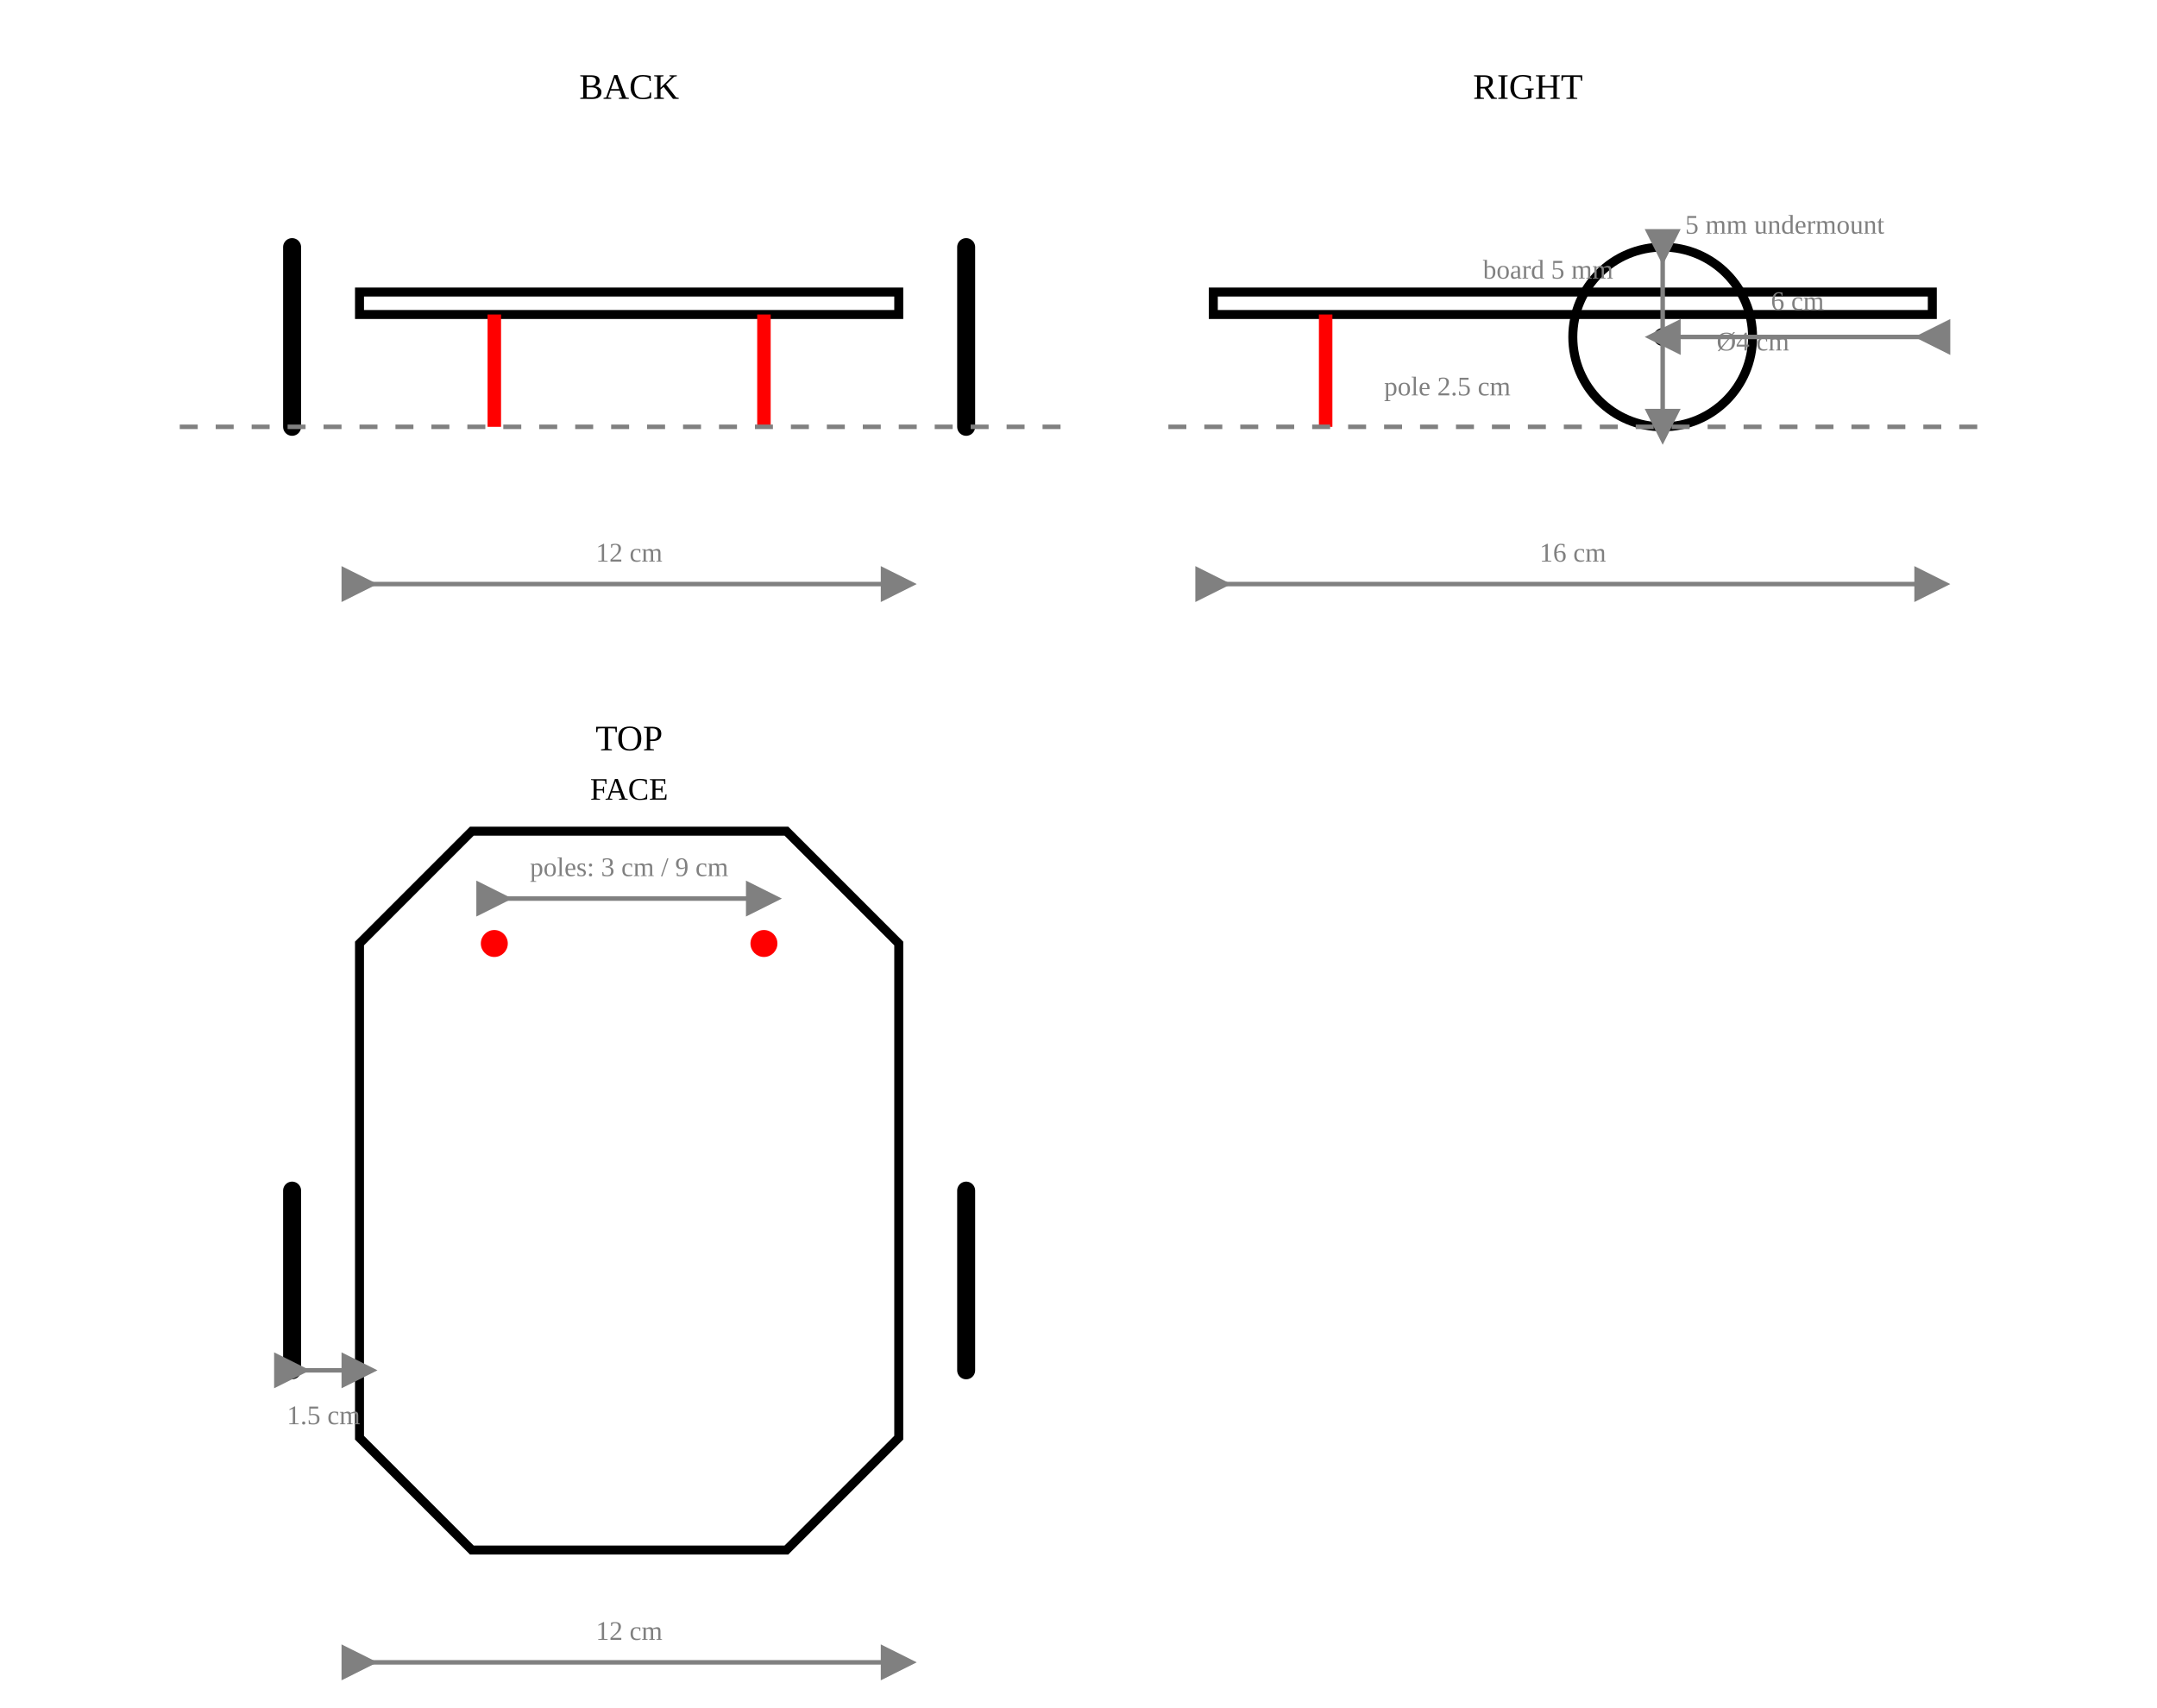
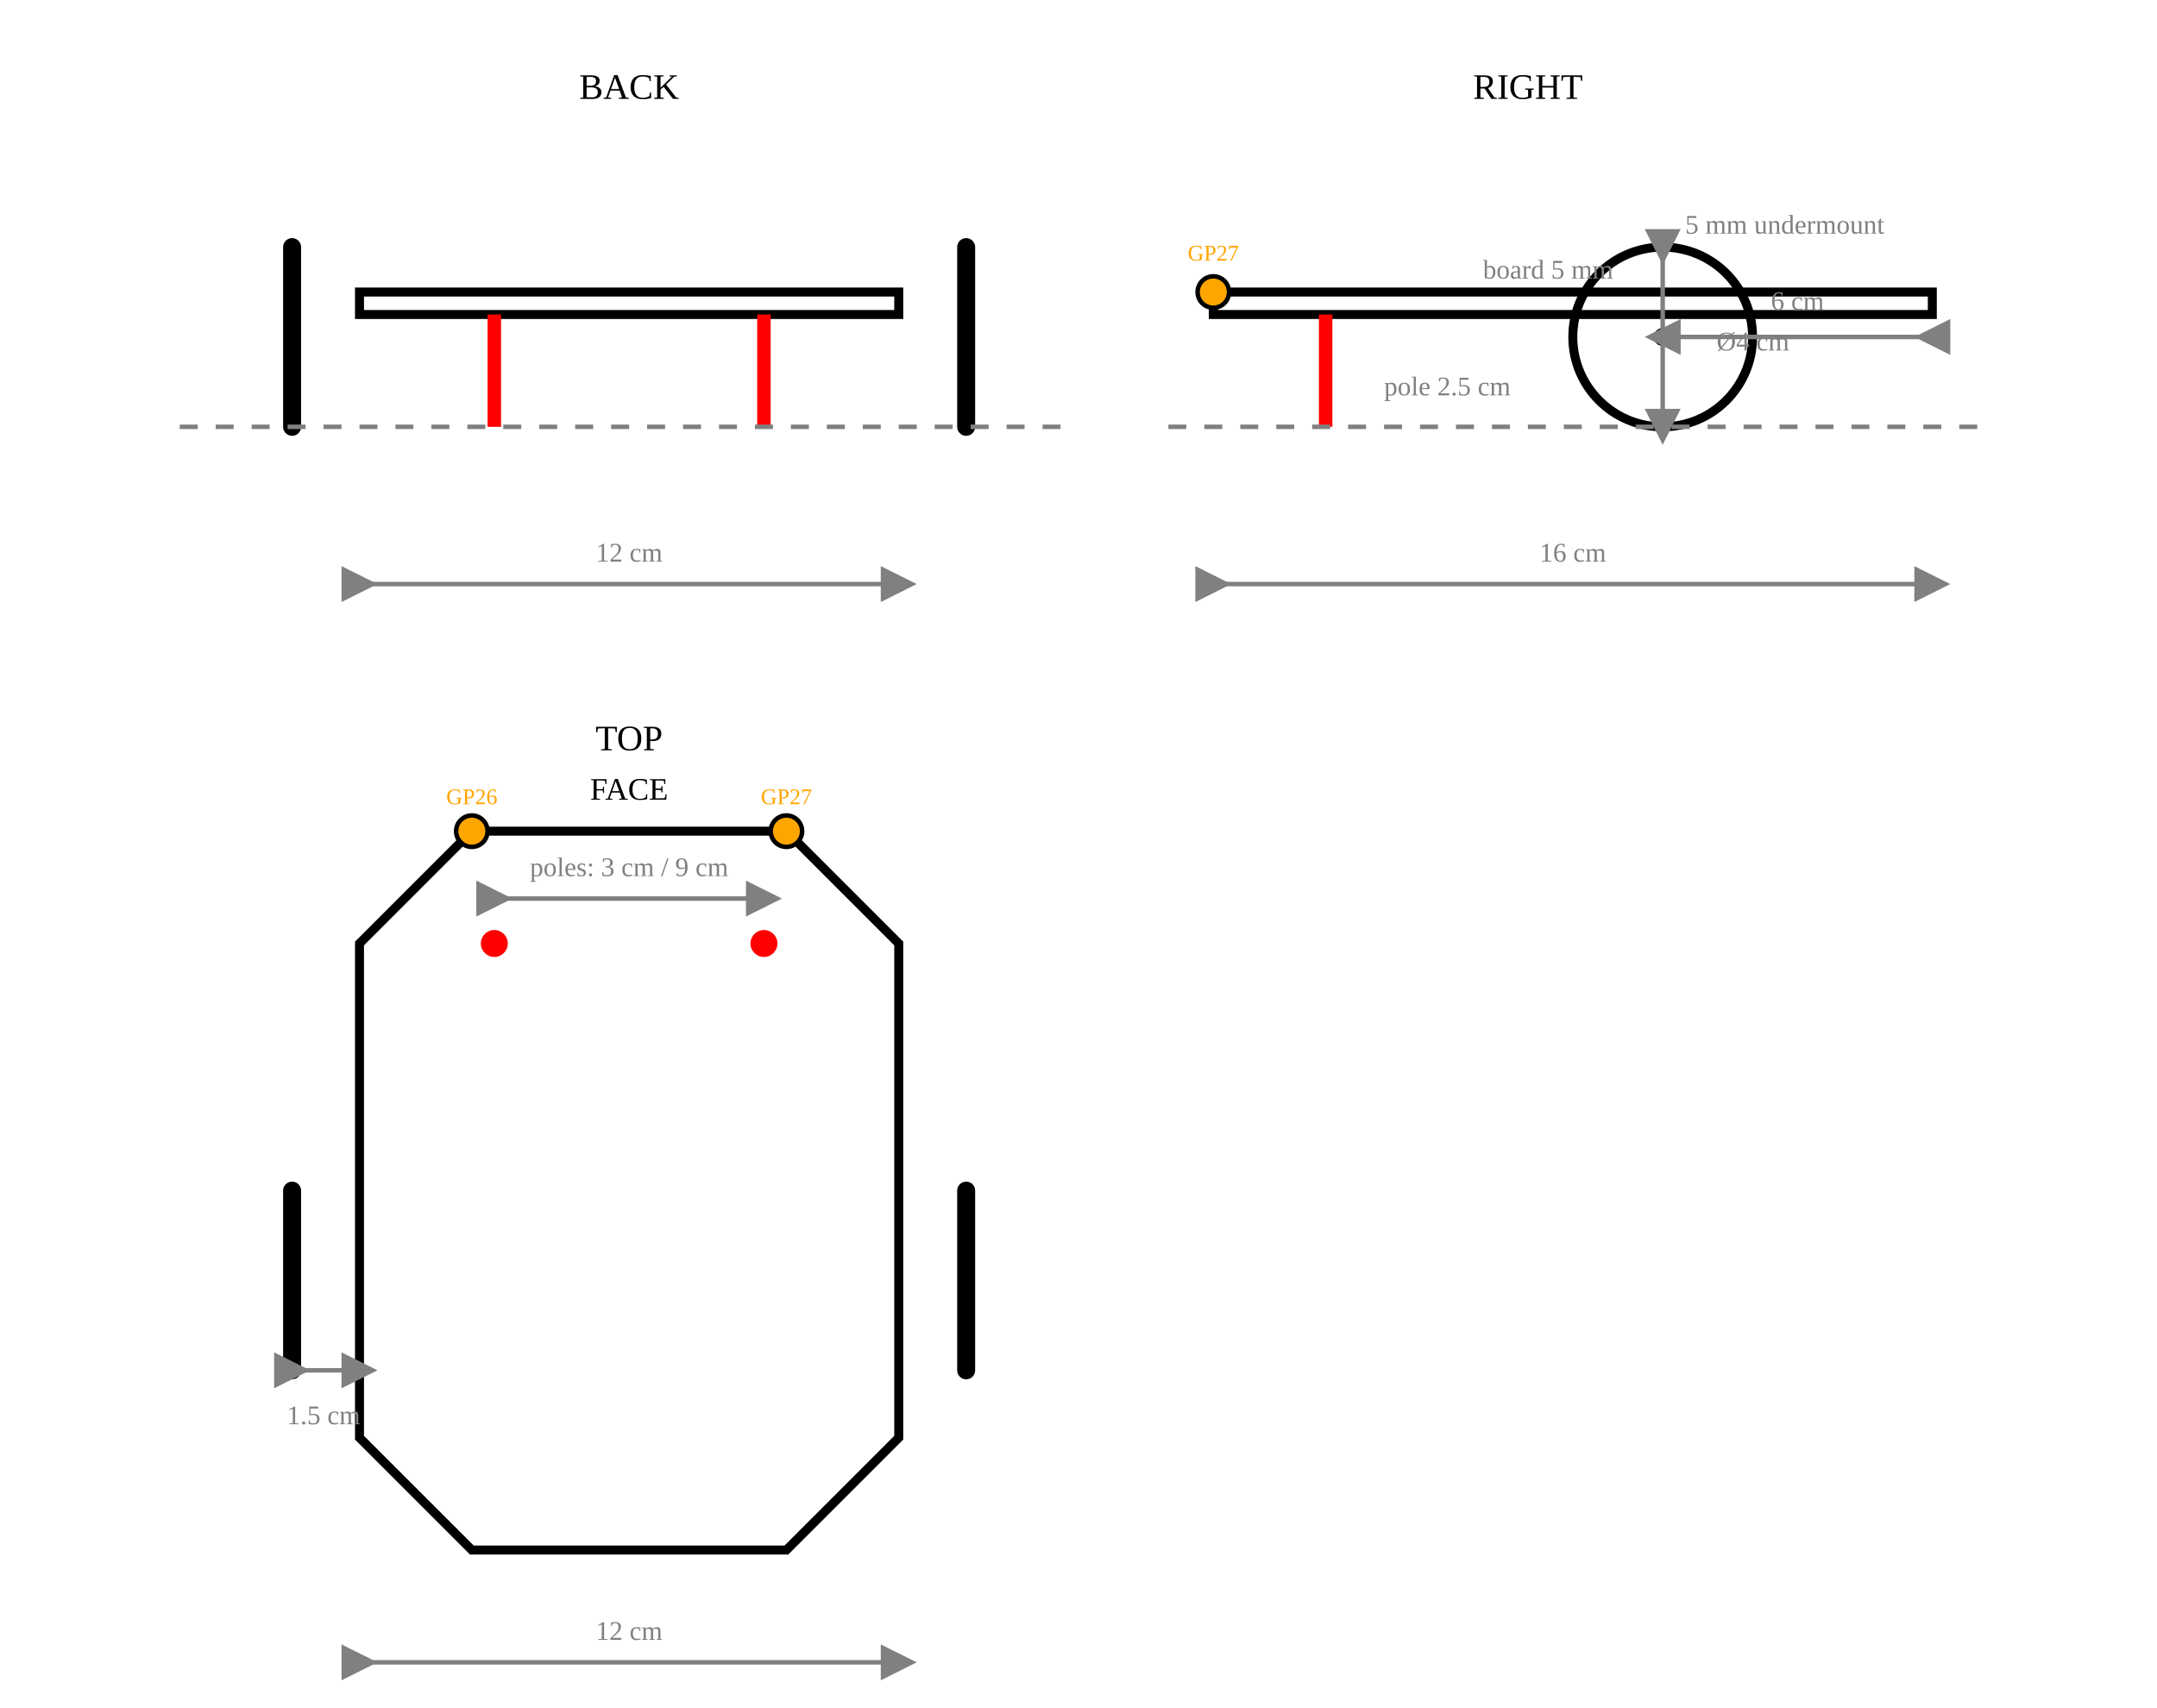
<svg xmlns="http://www.w3.org/2000/svg" width="48cm" height="38cm" viewBox="0 0 480 380">
  <defs>
    <marker id="arrow" markerWidth="8" markerHeight="8" refX="4" refY="4" orient="auto">
      <path d="M0,0 L8,4 L0,8 Z" fill="gray" />
    </marker>
  </defs>
  <text x="140" y="22" font-size="8" text-anchor="middle">BACK</text>
  <g transform="translate(80,40)">
    <rect x="0" y="25" width="120" height="5" fill="none" stroke="black" stroke-width="2" />
    <line x1="30" y1="30" x2="30" y2="55" stroke="red" stroke-width="3" />
    <line x1="90" y1="30" x2="90" y2="55" stroke="red" stroke-width="3" />
    <line x1="-15" y1="15" x2="-15" y2="55" stroke="black" stroke-width="4" stroke-linecap="round" />
    <line x1="135" y1="15" x2="135" y2="55" stroke="black" stroke-width="4" stroke-linecap="round" />
    <line x1="-40" y1="55" x2="160" y2="55" stroke="gray" stroke-width="1" stroke-dasharray="4 4" />
    <line x1="0" y1="90" x2="120" y2="90" stroke="gray" stroke-width="1" marker-start="url(#arrow)" marker-end="url(#arrow)" />
    <text x="60" y="85" font-size="6" text-anchor="middle" fill="gray">12 cm</text>
  </g>
  <text x="340" y="22" font-size="8" text-anchor="middle">RIGHT</text>
  <g transform="translate(270,40)">
    <rect x="0" y="25" width="160" height="5" fill="none" stroke="black" stroke-width="2" />
    <line x1="25" y1="30" x2="25" y2="55" stroke="red" stroke-width="3" />
    <circle cx="100" cy="35" r="20" fill="none" stroke="black" stroke-width="2" />
    <circle cx="100" cy="35" r="2" fill="black" />
    <line x1="-10" y1="55" x2="170" y2="55" stroke="gray" stroke-width="1" stroke-dasharray="4 4" />
    <line x1="0" y1="90" x2="160" y2="90" stroke="gray" stroke-width="1" marker-start="url(#arrow)" marker-end="url(#arrow)" />
    <text x="80" y="85" font-size="6" text-anchor="middle" fill="gray">16 cm</text>
    <line x1="100" y1="15" x2="100" y2="55" stroke="gray" stroke-width="1" marker-start="url(#arrow)" marker-end="url(#arrow)" />
    <text x="112" y="38" font-size="6" fill="gray">Ø4 cm</text>
    <line x1="160" y1="35" x2="100" y2="35" stroke="gray" stroke-width="1" marker-start="url(#arrow)" marker-end="url(#arrow)" />
    <text x="130" y="29" font-size="6" text-anchor="middle" fill="gray">6 cm</text>
    <text x="38" y="48" font-size="6" fill="gray">pole 2.5 cm</text>
    <text x="60" y="22" font-size="6" fill="gray">board 5 mm</text>
    <text x="105" y="12" font-size="6" fill="gray">5 mm undermount</text>
+     <circle cx="0" cy="25" r="3.5" fill="orange" stroke="black" stroke-width="1" />
+     <text x="0" y="18" font-size="5" text-anchor="middle" fill="orange">GP27</text>
  </g>
  <text x="140" y="167" font-size="8" text-anchor="middle">TOP</text>
  <text x="140" y="178" font-size="7" text-anchor="middle">FACE</text>
  <g transform="translate(80,185)">
    <polygon points="0,25 0,135 25,160 95,160 120,135 120,25 95,0 25,0" fill="none" stroke="black" stroke-width="2" />
    <circle cx="30" cy="25" r="3" fill="red" />
    <circle cx="90" cy="25" r="3" fill="red" />
+     <circle cx="25" cy="0" r="3.5" fill="orange" stroke="black" stroke-width="1" />
+     <text x="25" y="-6" font-size="5" text-anchor="middle" fill="orange">GP26</text>
+     <circle cx="95" cy="0" r="3.5" fill="orange" stroke="black" stroke-width="1" />
+     <text x="95" y="-6" font-size="5" text-anchor="middle" fill="orange">GP27</text>
    <line x1="-15" y1="80" x2="-15" y2="120" stroke="black" stroke-width="4" stroke-linecap="round" />
    <line x1="135" y1="80" x2="135" y2="120" stroke="black" stroke-width="4" stroke-linecap="round" />
    <line x1="0" y1="185" x2="120" y2="185" stroke="gray" stroke-width="1" marker-start="url(#arrow)" marker-end="url(#arrow)" />
    <text x="60" y="180" font-size="6" text-anchor="middle" fill="gray">12 cm</text>
    <line x1="25" y1="205" x2="95" y2="205" stroke="gray" stroke-width="1" marker-start="url(#arrow)" marker-end="url(#arrow)" />
    <text x="60" y="200" font-size="6" text-anchor="middle" fill="gray">7 cm inner</text>
    <line x1="30" y1="15" x2="90" y2="15" stroke="gray" stroke-width="1" marker-start="url(#arrow)" marker-end="url(#arrow)" />
    <text x="60" y="10" font-size="6" text-anchor="middle" fill="gray">
      poles: 3 cm / 9 cm
    </text>
    <line x1="-15" y1="120" x2="0" y2="120" stroke="gray" stroke-width="1" marker-start="url(#arrow)" marker-end="url(#arrow)" />
    <text x="-8" y="132" font-size="6" text-anchor="middle" fill="gray">1.5 cm</text>
  </g>
</svg>
